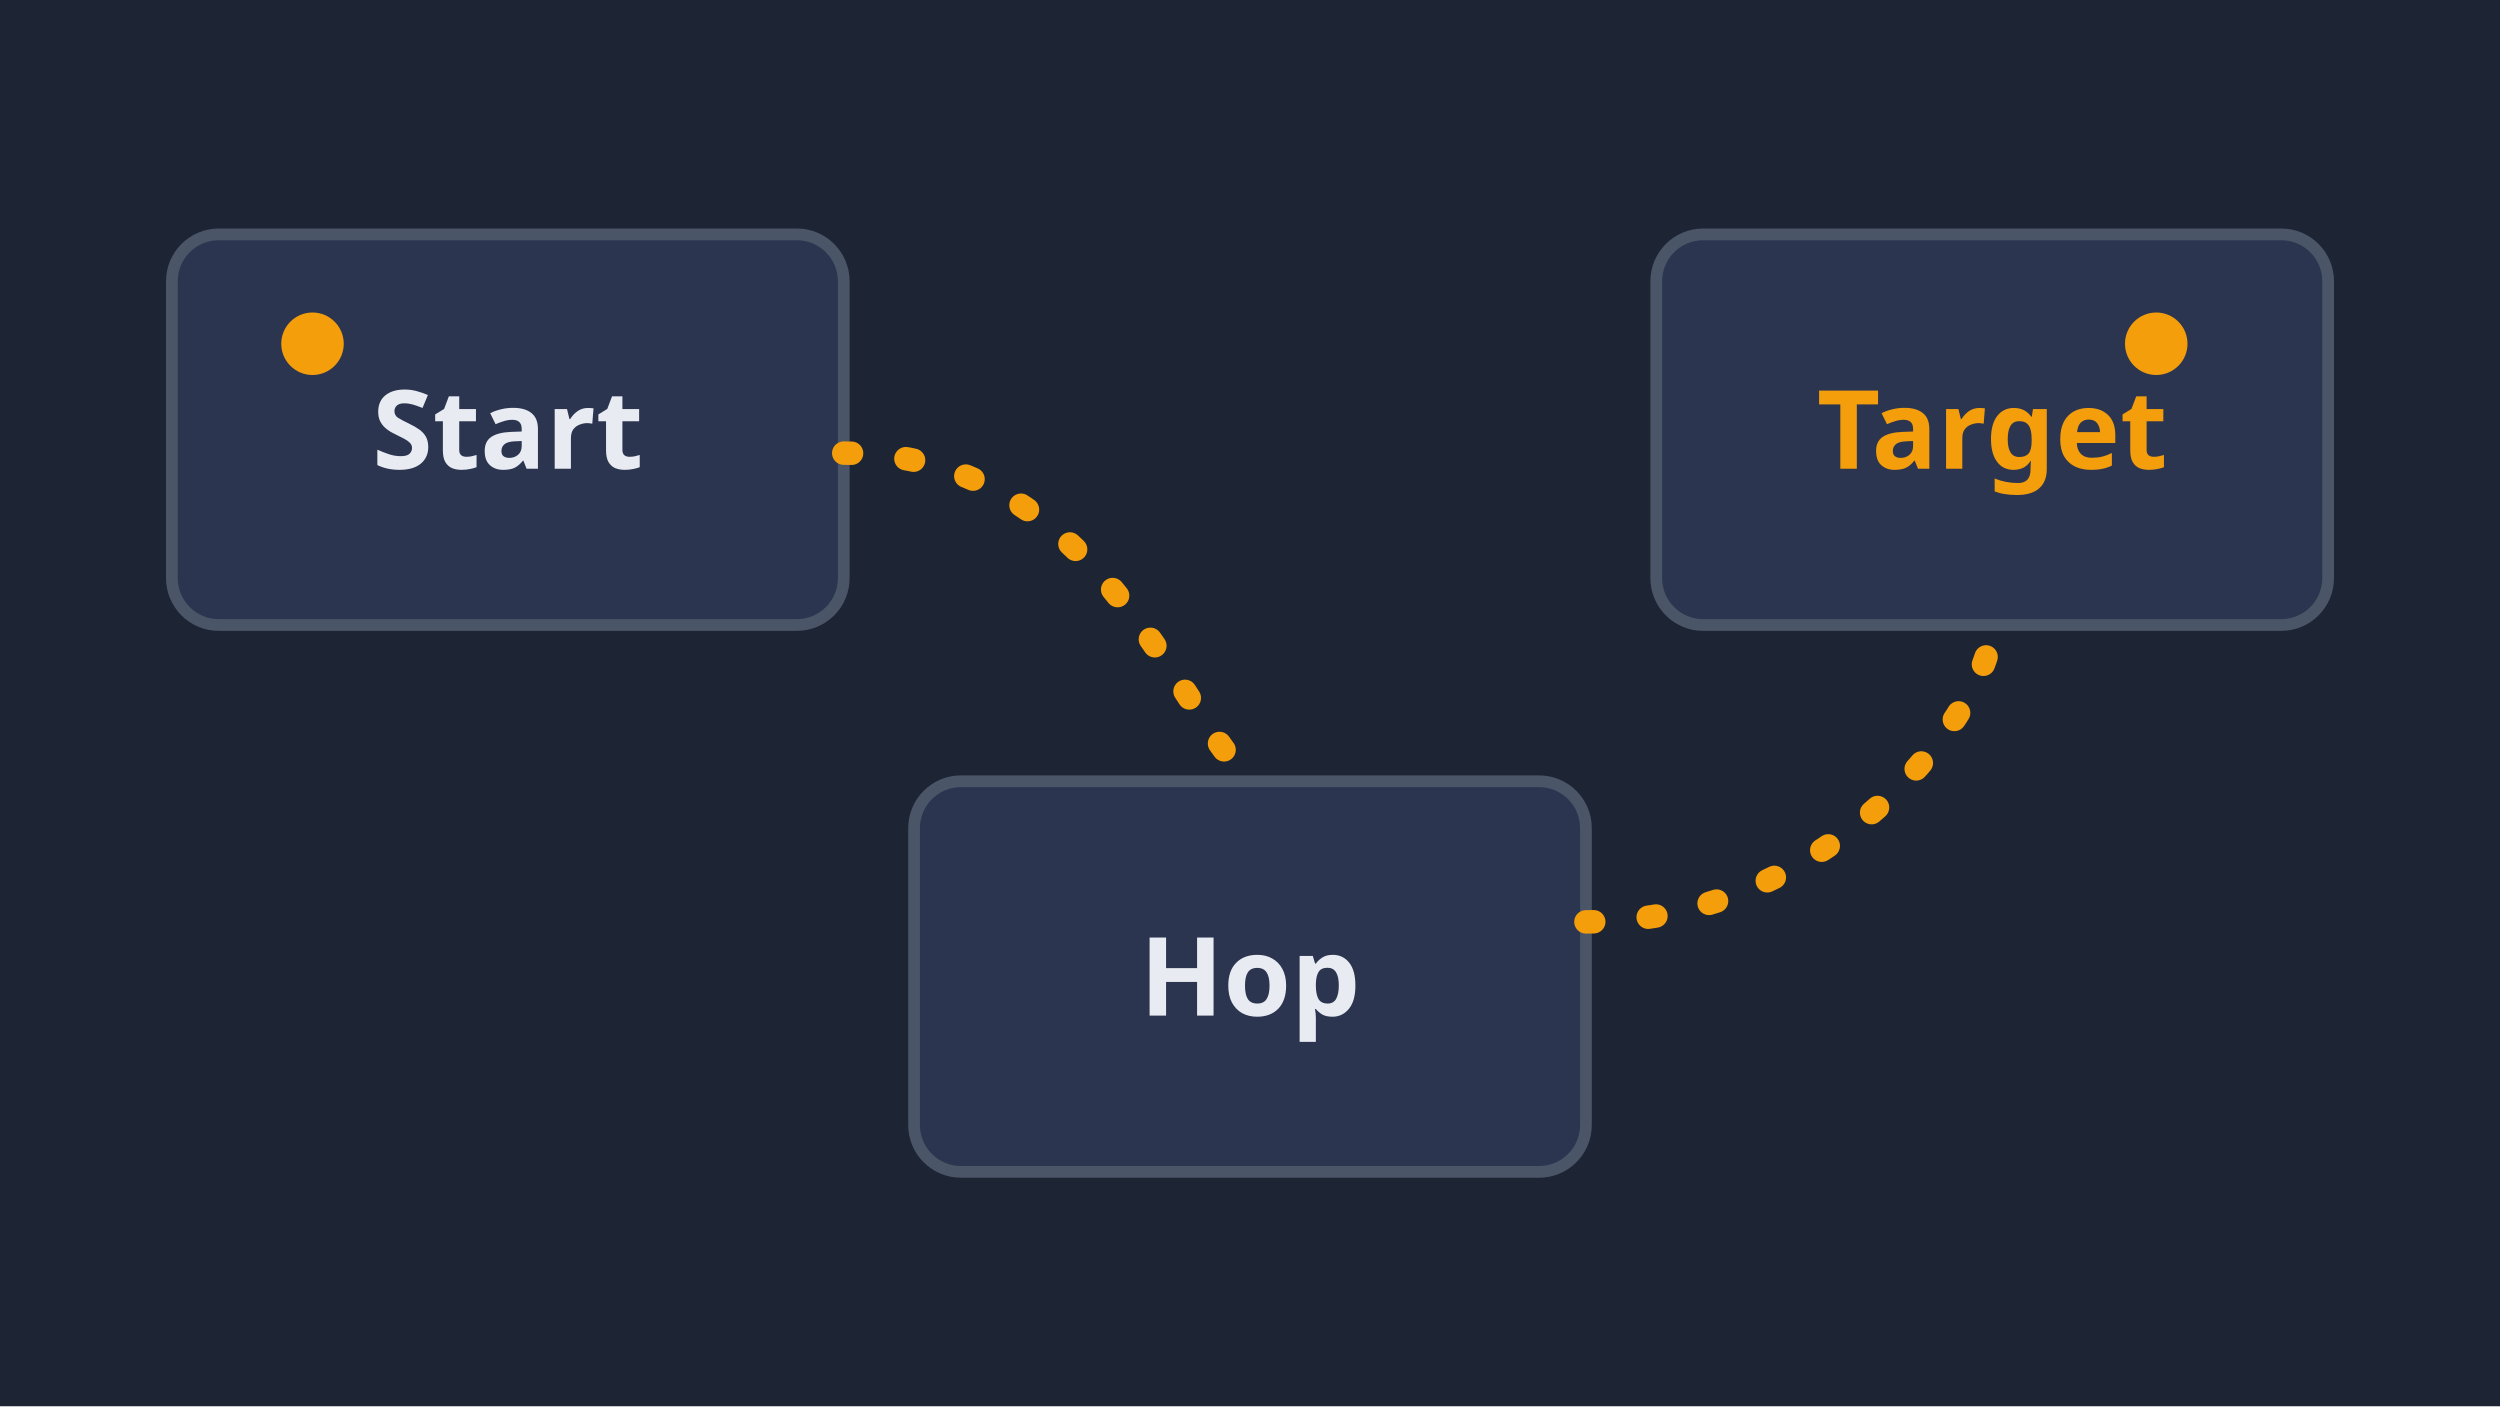
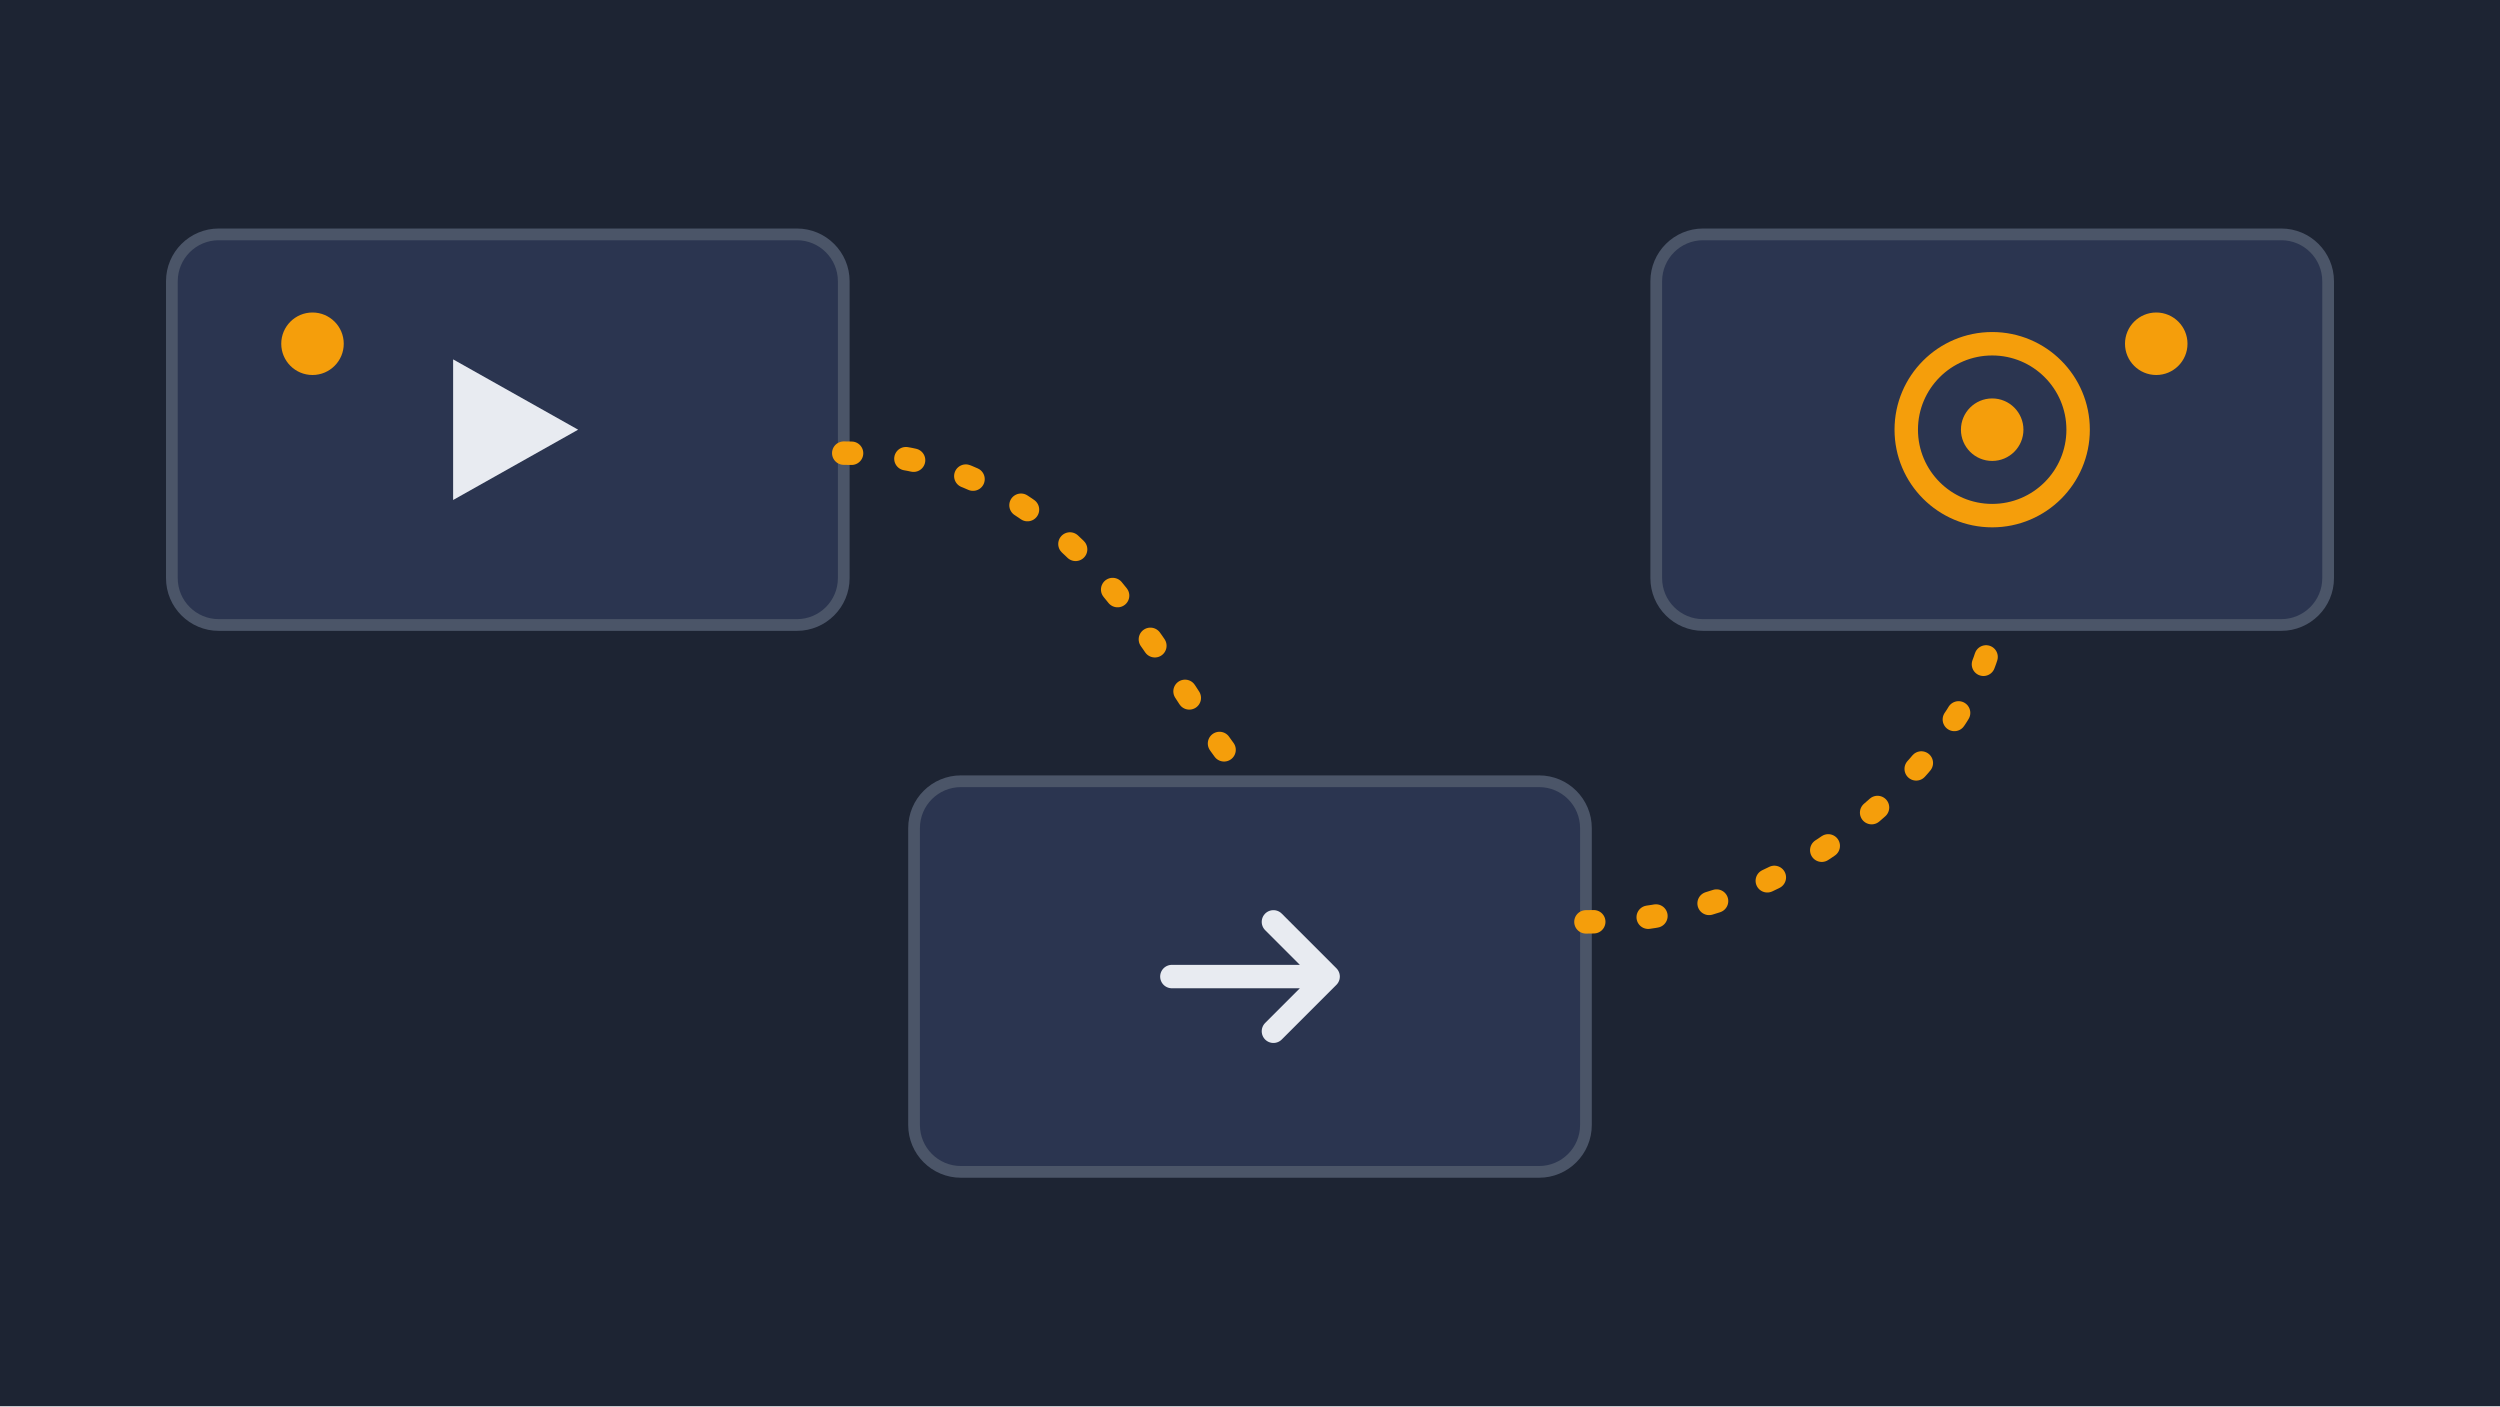
<svg xmlns="http://www.w3.org/2000/svg" width="320" height="180" viewBox="0 0 320 180">
  <rect width="320" height="180" fill="#1d2433" />
  <g fill="#2b3550" stroke="#4b5568" stroke-width="1.5">
    <rect x="22" y="30" width="86" height="50" rx="6" />
    <rect x="117" y="100" width="86" height="50" rx="6" />
    <rect x="212" y="30" width="86" height="50" rx="6" />
  </g>
  <g stroke="#f59e0b" stroke-width="3" fill="none" stroke-linecap="round" stroke-dasharray="1 7">
    <path d="M108 58C140 58 150 90 160 100" />
    <path d="M203 118C235 118 255 90 255 80" />
  </g>
-   <g font-family="system-ui,sans-serif" font-size="14" font-weight="700" text-anchor="middle" fill="#e8ebf1">
-     <text x="65" y="60">Start</text>
-     <text x="160" y="130">Hop</text>
-     <text x="255" y="60" fill="#f59e0b">Target</text>
+   <g fill="#e8ebf1">
+     <path d="M58 46l16 9-16 9z" />
  </g>
+   <path d="M150 125h20m-7-7l7 7-7 7" stroke="#e8ebf1" stroke-width="3" fill="none" stroke-linecap="round" stroke-linejoin="round" />
+   <g fill="none" stroke="#f59e0b" stroke-width="3">
+     <circle cx="255" cy="55" r="11" />
+   </g>
+   <circle cx="255" cy="55" r="4" fill="#f59e0b" />
  <g fill="#f59e0b">
    <circle cx="40" cy="44" r="4" />
    <circle cx="276" cy="44" r="4" />
  </g>
</svg>
